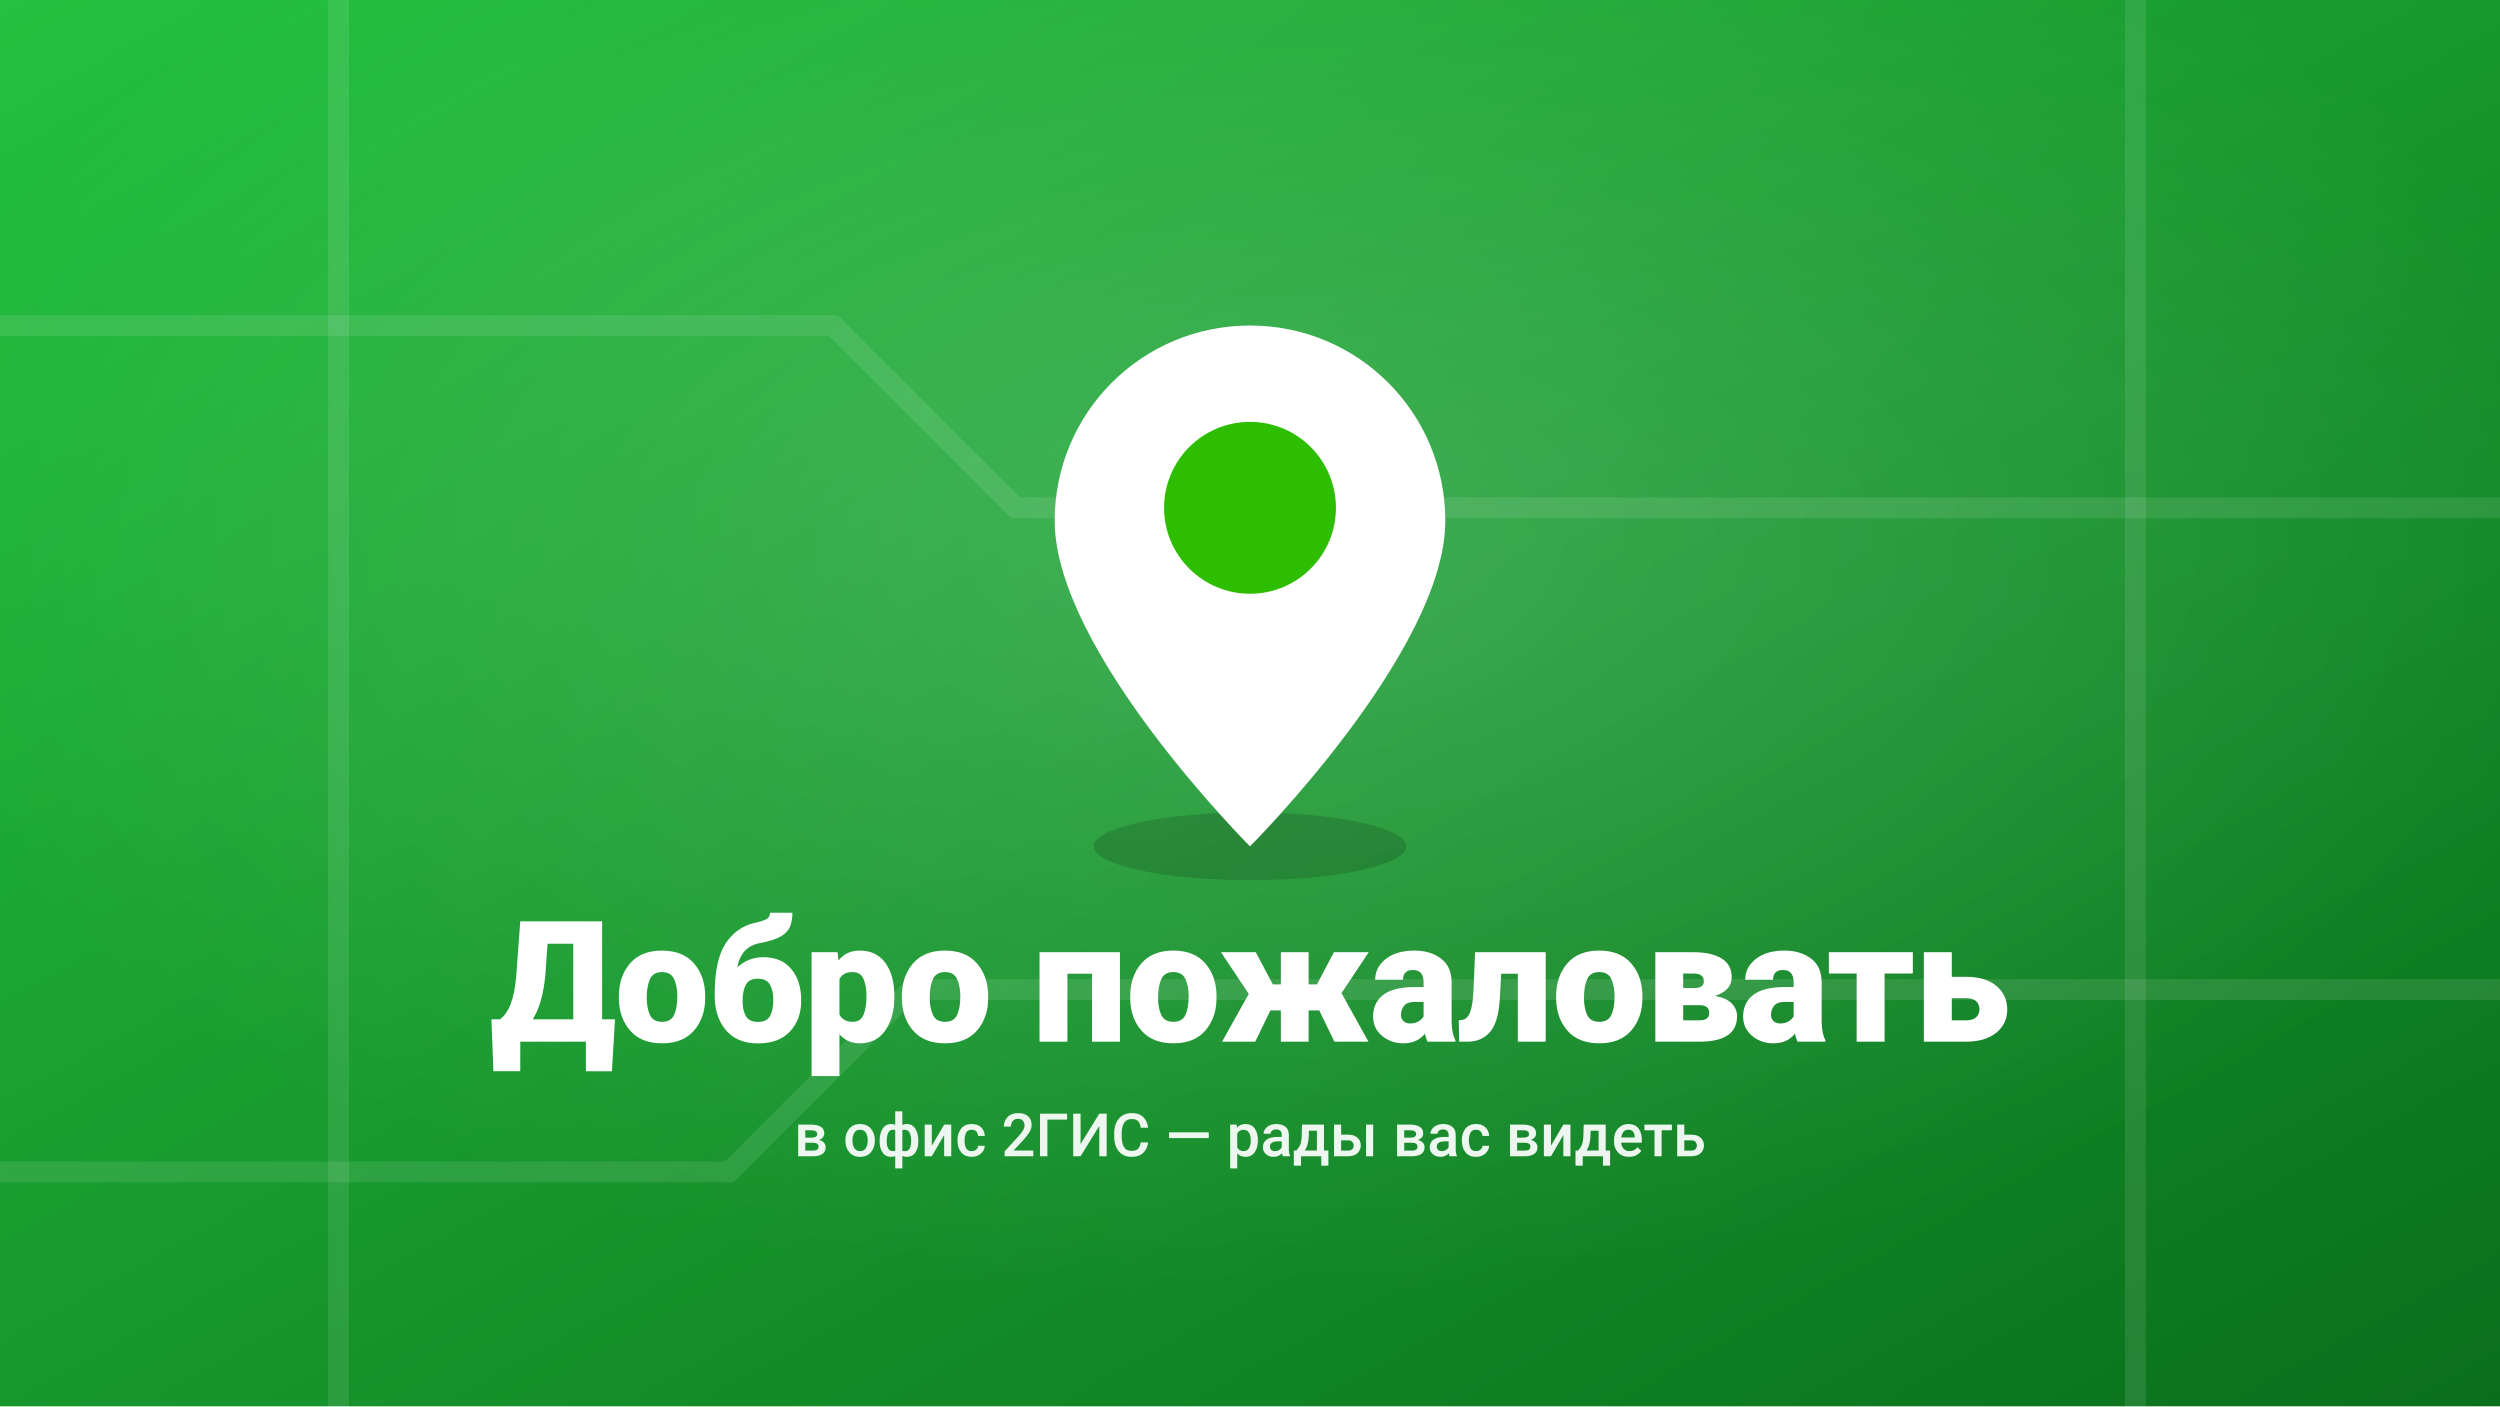
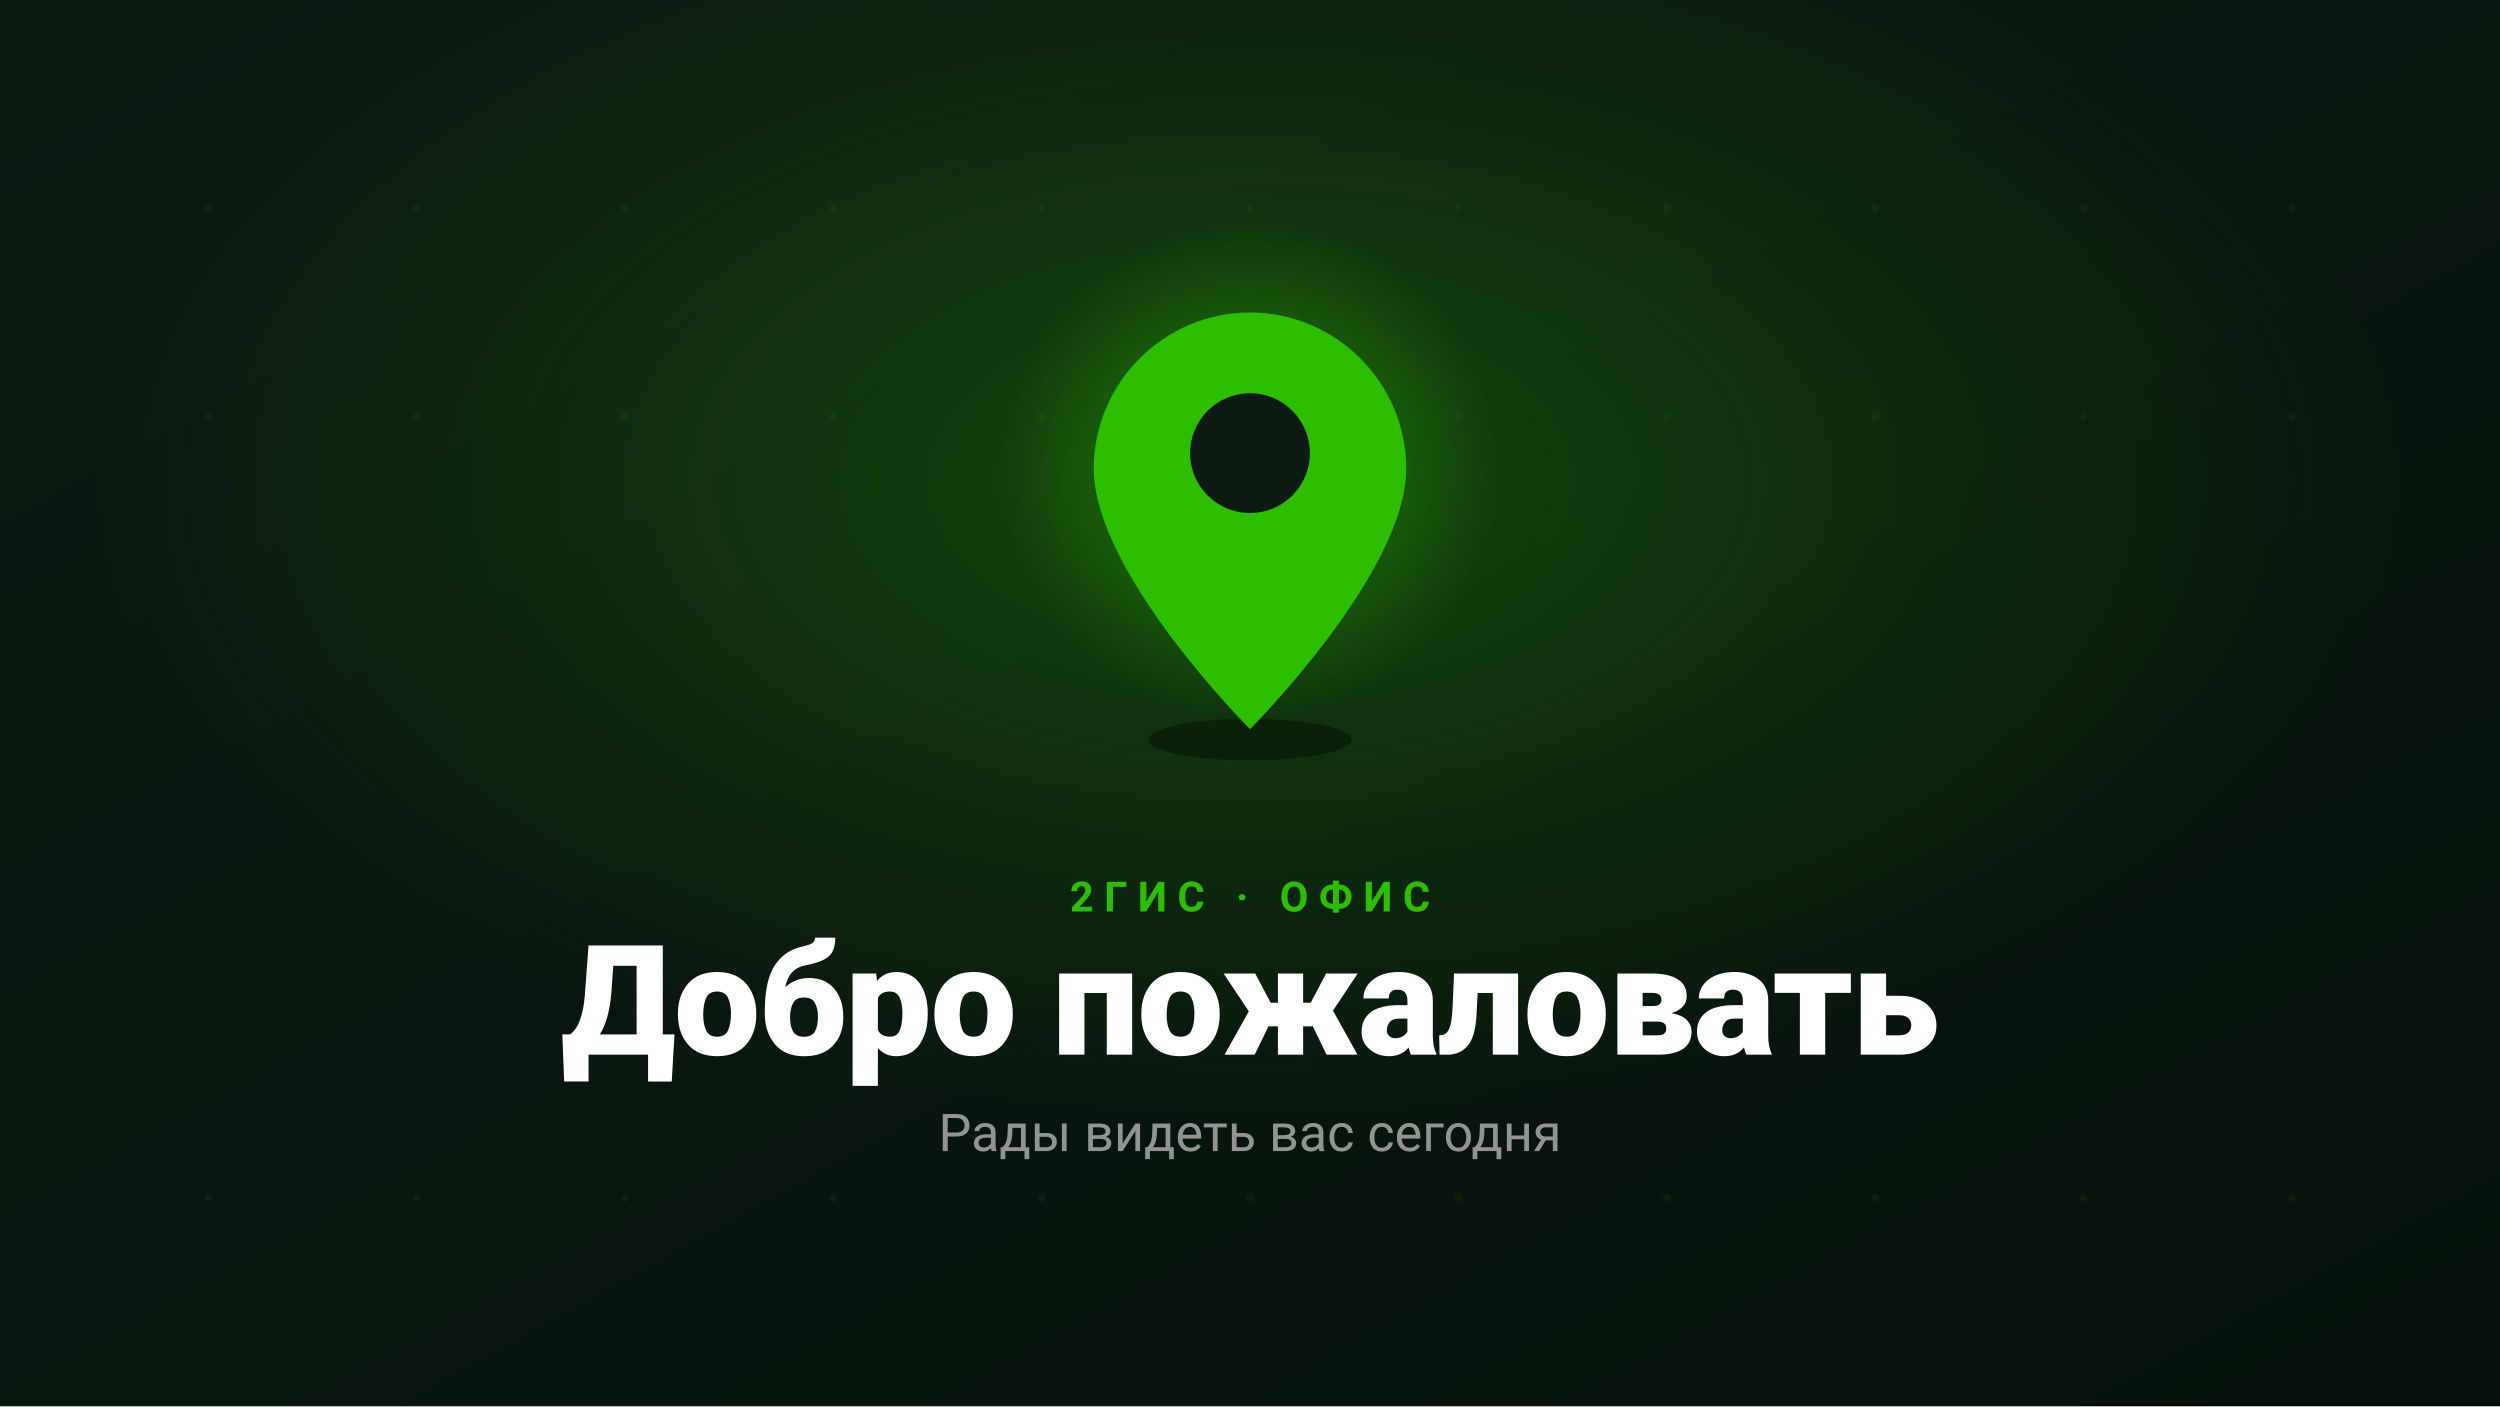
<svg xmlns="http://www.w3.org/2000/svg" viewBox="0 0 1920 1080" font-family="'Segoe UI', system-ui, -apple-system, Roboto, Arial, sans-serif">
  <defs>
-     <linearGradient id="bg1" x1="0" y1="0" x2="1" y2="1">
-       <stop offset="0" stop-color="#23C13F" />
-       <stop offset="1" stop-color="#0A6F1B" />
+     <linearGradient id="bg" x1="0" y1="0" x2="1" y2="1">
+       <stop offset="0" stop-color="#0C1A12" />
+       <stop offset="1" stop-color="#06120B" />
    </linearGradient>
-     <radialGradient id="glow1" cx="50%" cy="38%" r="55%">
-       <stop offset="0" stop-color="#FFFFFF" stop-opacity=".18" />
-       <stop offset="1" stop-color="#FFFFFF" stop-opacity="0" />
+     <radialGradient id="accent" cx="50%" cy="34%" r="46%">
+       <stop offset="0" stop-color="#2DBE00" stop-opacity=".28" />
+       <stop offset="1" stop-color="#2DBE00" stop-opacity="0" />
+     </radialGradient>
+     <radialGradient id="pinGlow" cx="50%" cy="50%" r="50%">
+       <stop offset="0" stop-color="#2DBE00" stop-opacity=".55" />
+       <stop offset="1" stop-color="#2DBE00" stop-opacity="0" />
    </radialGradient>
  </defs>
-   <rect width="1920" height="1080" fill="url(#bg1)" />
-   <rect width="1920" height="1080" fill="url(#glow1)" />
-   <g stroke="#FFFFFF" stroke-opacity=".10" stroke-width="16" fill="none" stroke-linecap="round">
-     <path d="M-50 250 L640 250 L780 390 L2000 390" />
-     <path d="M-50 900 L560 900 L700 760 L2000 760" />
-     <path d="M260 -50 L260 1130" />
-     <path d="M1640 -50 L1640 1130" />
+   <rect width="1920" height="1080" fill="url(#bg)" />
+   <rect width="1920" height="1080" fill="url(#accent)" />
+   <g fill="#2DBE00" fill-opacity=".07">
+     <g>
+       <circle cx="160" cy="160" r="3" />
+       <circle cx="320" cy="160" r="3" />
+       <circle cx="480" cy="160" r="3" />
+       <circle cx="640" cy="160" r="3" />
+       <circle cx="800" cy="160" r="3" />
+       <circle cx="960" cy="160" r="3" />
+       <circle cx="1120" cy="160" r="3" />
+       <circle cx="1280" cy="160" r="3" />
+       <circle cx="1440" cy="160" r="3" />
+       <circle cx="1600" cy="160" r="3" />
+       <circle cx="1760" cy="160" r="3" />
+       <circle cx="160" cy="320" r="3" />
+       <circle cx="320" cy="320" r="3" />
+       <circle cx="480" cy="320" r="3" />
+       <circle cx="640" cy="320" r="3" />
+       <circle cx="800" cy="320" r="3" />
+       <circle cx="1120" cy="320" r="3" />
+       <circle cx="1280" cy="320" r="3" />
+       <circle cx="1440" cy="320" r="3" />
+       <circle cx="1600" cy="320" r="3" />
+       <circle cx="1760" cy="320" r="3" />
+       <circle cx="160" cy="920" r="3" />
+       <circle cx="320" cy="920" r="3" />
+       <circle cx="480" cy="920" r="3" />
+       <circle cx="640" cy="920" r="3" />
+       <circle cx="800" cy="920" r="3" />
+       <circle cx="960" cy="920" r="3" />
+       <circle cx="1120" cy="920" r="3" />
+       <circle cx="1280" cy="920" r="3" />
+       <circle cx="1440" cy="920" r="3" />
+       <circle cx="1600" cy="920" r="3" />
+       <circle cx="1760" cy="920" r="3" />
+     </g>
  </g>
-   <g transform="translate(960,400)">
-     <ellipse cx="0" cy="250" rx="120" ry="26" fill="#000000" opacity=".15" />
-     <path d="M0 -150 C-83 -150 -150 -83 -150 0 C-150 100 0 250 0 250 C0 250 150 100 150 0 C150 -83 83 -150 0 -150 Z" fill="#FFFFFF" />
-     <circle cx="0" cy="-10" r="66" fill="#2DBE00" />
+   <g transform="translate(960,360)">
+     <circle cx="0" cy="0" r="190" fill="url(#pinGlow)" />
+     <ellipse cx="0" cy="208" rx="78" ry="16" fill="#000000" opacity=".35" />
+     <path d="M0 -120 C-66 -120 -120 -66 -120 0 C-120 80 0 200 0 200 C0 200 120 80 120 0 C120 -66 66 -120 0 -120 Z" fill="#2DBE00" />
+     <circle cx="0" cy="-12" r="46" fill="#0C1A12" />
  </g>
-   <g fill="#FFFFFF" text-anchor="middle">
-     <text x="960" y="800" font-size="130" font-weight="800" letter-spacing="-1">Добро пожаловать</text>
-     <text x="960" y="888" font-size="46" font-weight="500" fill-opacity=".92">в офис 2ГИС — рады вас видеть</text>
+   <g text-anchor="middle">
+     <text x="960" y="700" fill="#2DBE00" font-size="32" font-weight="700" letter-spacing="8">2ГИС · ОФИС</text>
+     <text x="960" y="810" fill="#FFFFFF" font-size="118" font-weight="800" letter-spacing="-1">Добро пожаловать</text>
+     <text x="960" y="884" fill="#FFFFFF" fill-opacity=".55" font-size="40" font-weight="400">Рады видеть вас сегодня</text>
  </g>
</svg>
